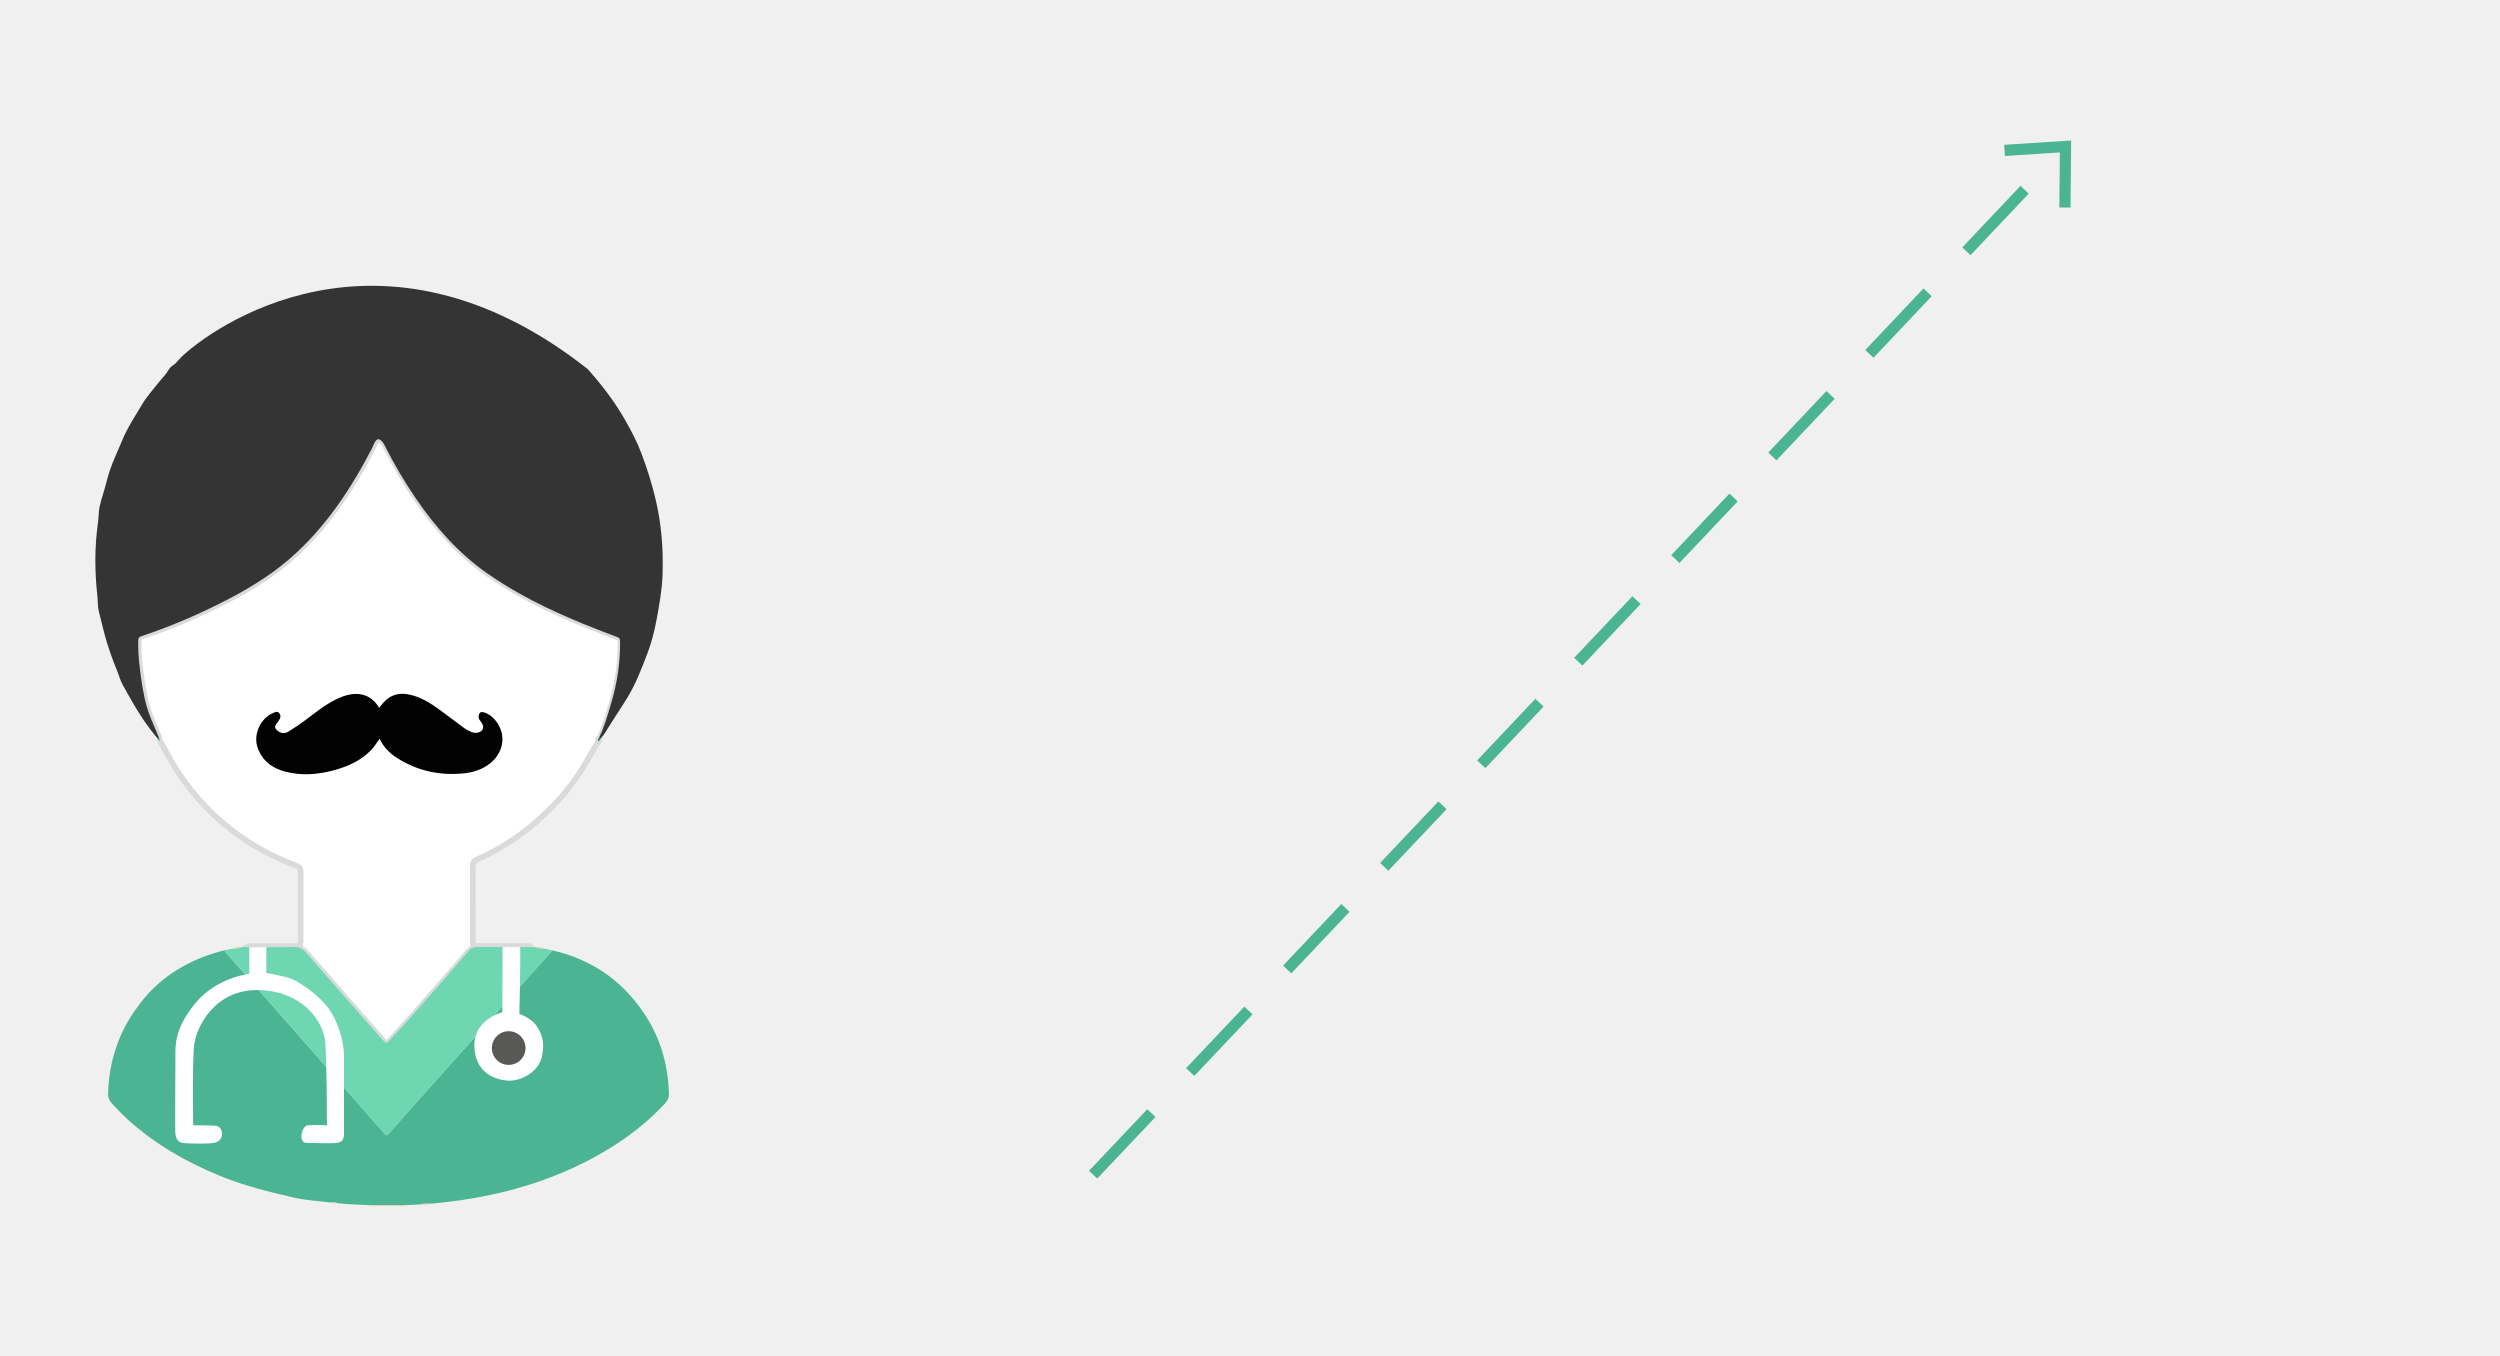
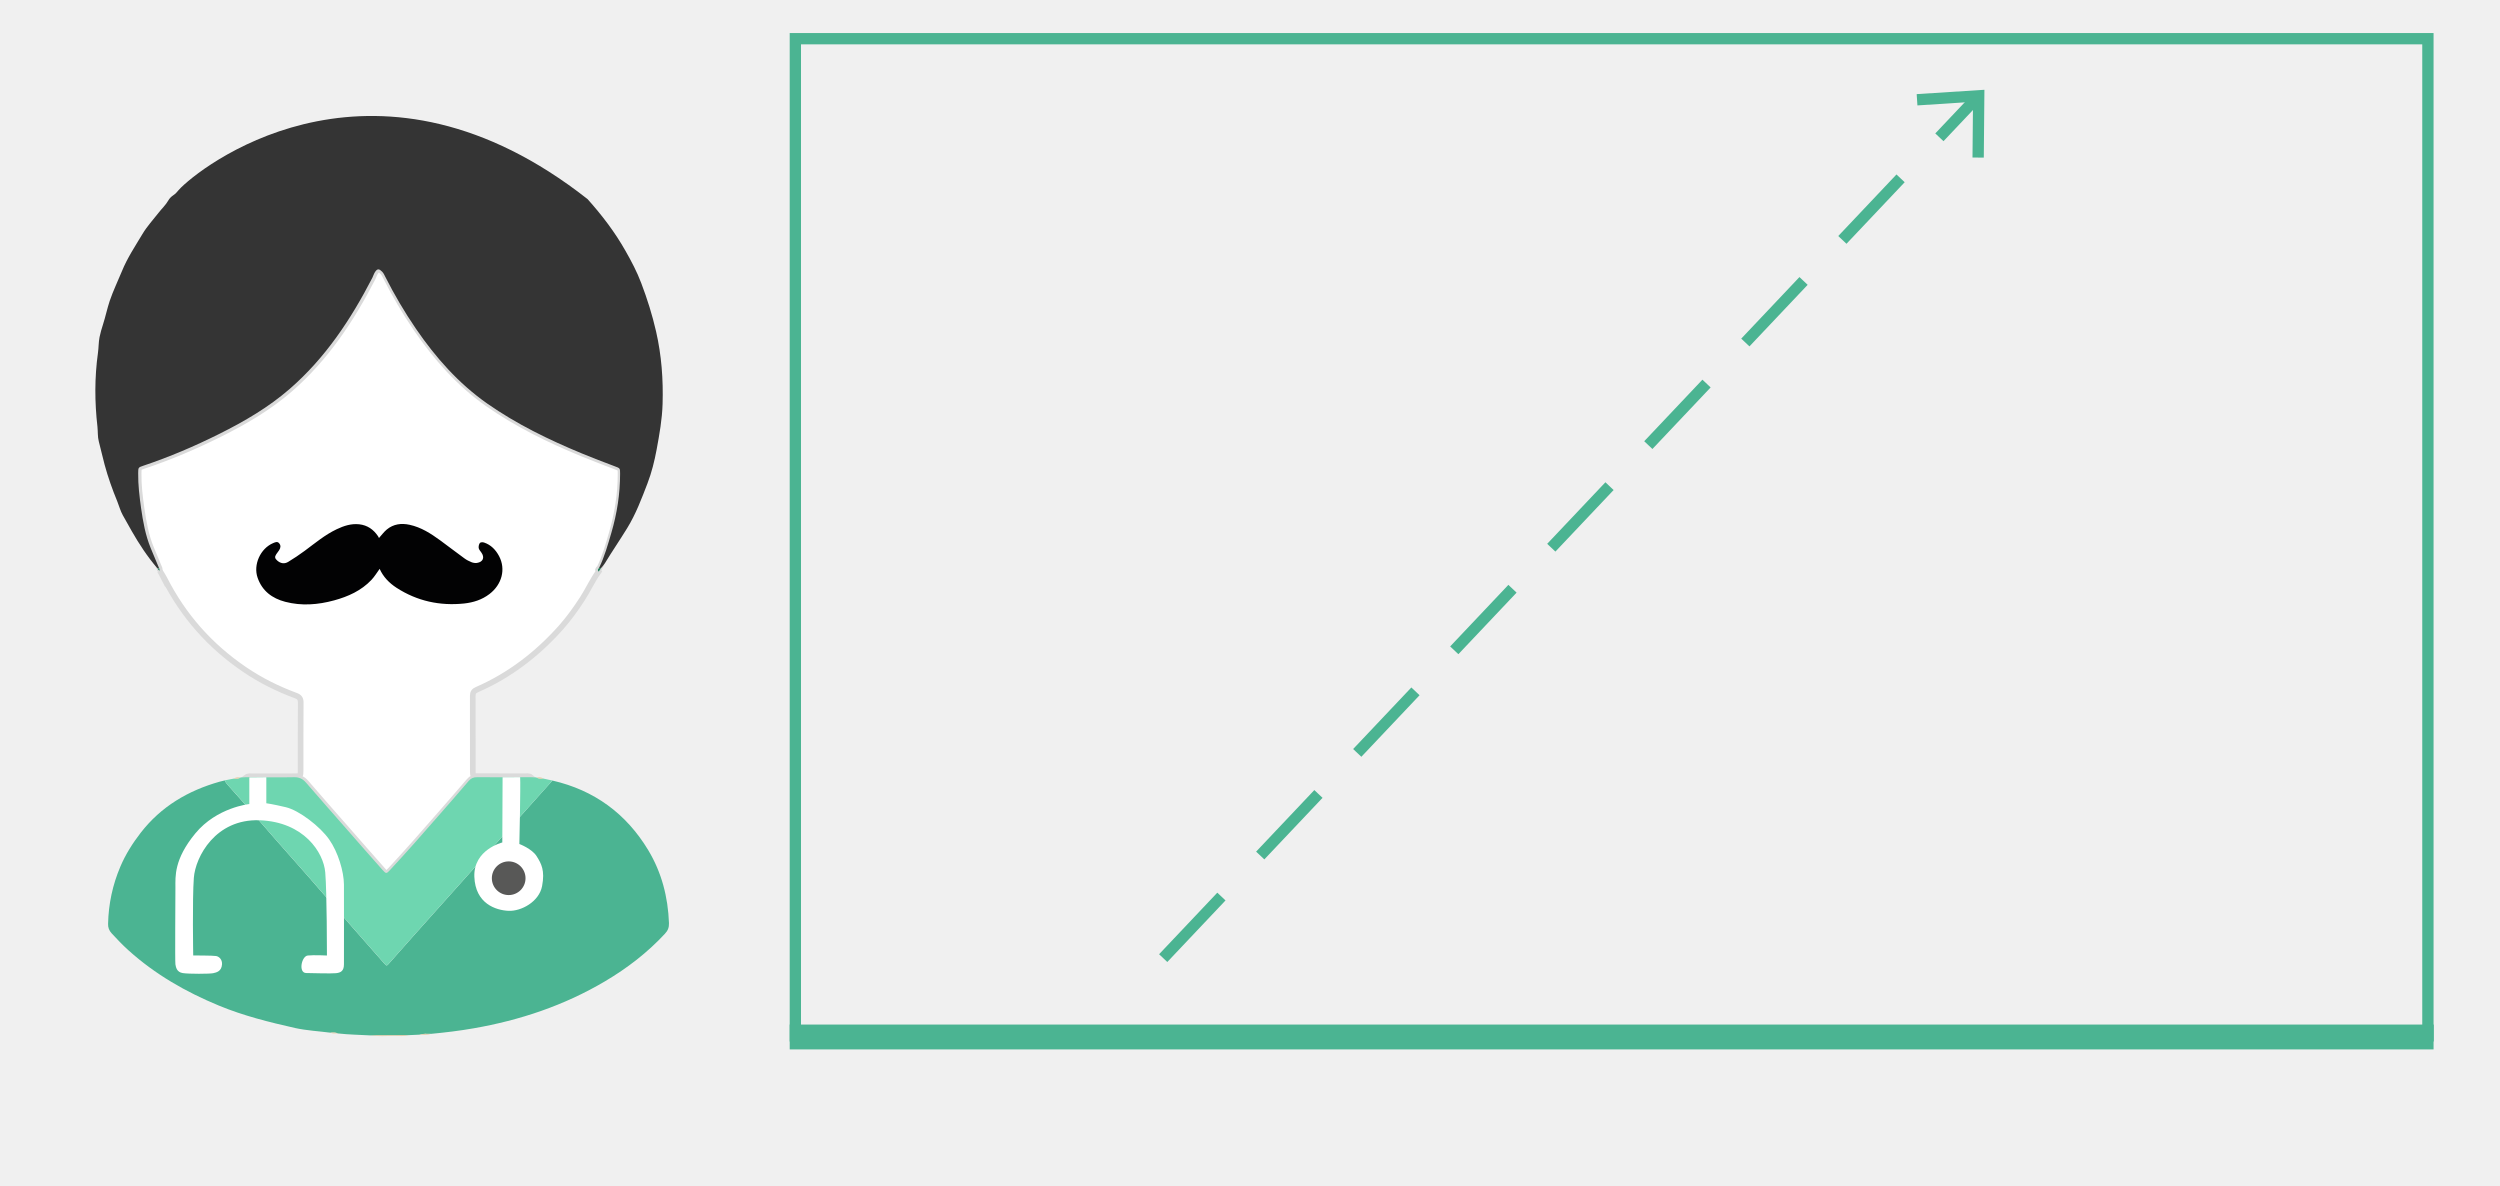
- <svg xmlns="http://www.w3.org/2000/svg" version="1.1" id="Lager_1" x="0px" y="0px" viewBox="0 0 442.51 239.91" style="enable-background:new 0 0 442.51 239.91;" xml:space="preserve">
+ <svg xmlns="http://www.w3.org/2000/svg" version="1.1" id="Lager_1" x="0px" y="0px" viewBox="0 0 442.51 209.85" style="enable-background:new 0 0 442.51 209.85;" xml:space="preserve">
  <style type="text/css">
	.st0{display:none;}
	.st1{display:inline;fill:none;}
	.st2{display:inline;}
	.st3{fill:none;stroke:#4BB492;stroke-width:50;stroke-miterlimit:10;}
	.st4{fill:#4BB492;}
	.st5{display:none;fill:none;stroke:#1E1E1C;stroke-width:2;stroke-miterlimit:10;}
	.st6{fill:#FFFFFF;stroke:#DADADA;stroke-miterlimit:10;}
	.st7{fill:#343434;}
	.st8{fill:#6ED6B0;}
	.st9{fill:#E2CBA6;}
	.st10{fill:#1D7D57;}
	.st11{fill:#020203;}
	.st12{fill-rule:evenodd;clip-rule:evenodd;fill:#FFFFFF;}
	.st13{fill-rule:evenodd;clip-rule:evenodd;fill:#585857;}
	.st14{fill:none;stroke:#4BB492;stroke-width:2;stroke-miterlimit:10;stroke-dasharray:14.997,9.998;}
+ 	.st15{fill:none;stroke:#4BB492;stroke-width:3;stroke-miterlimit:10;}
+ 	.st16{fill:none;stroke:#4BB492;stroke-width:2;stroke-miterlimit:10;}
</style>
  <g class="st0">
-     <line class="st1" x1="218.56" y1="196.46" x2="432.36" y2="54.99" />
+     <line class="st1" x1="218.56" y1="166.4" x2="432.36" y2="24.93" />
    <g class="st2">
-       <line class="st3" x1="218.56" y1="196.46" x2="377" y2="91.62" />
+       <line class="st3" x1="218.56" y1="166.4" x2="377" y2="61.56" />
      <g>
-         <path class="st4" d="M432.36,54.99c-19.65,26.9-41.06,64.78-49.54,95.51l-13.09-54.07l-44.64-33.18     C356.68,67.46,399.92,62.57,432.36,54.99z" />
+         <path class="st4" d="M432.36,24.93c-19.65,26.9-41.06,64.78-49.54,95.51l-13.09-54.07l-44.64-33.18     C356.68,37.4,399.92,32.51,432.36,24.93z" />
      </g>
    </g>
  </g>
-   <polyline class="st5" points="184.8,36.32 184.8,225.91 432.36,225.91 " />
+   <polyline class="st5" points="184.8,6.26 184.8,195.85 432.36,195.85 " />
  <g>
    <g>
-       <path class="st6" d="M105.96,131.24c-1.1,1.52-1.86,3.24-2.88,4.81c-1.15,1.78-2.38,3.49-3.77,5.06c-4.18,4.7-9.07,8.47-14.85,11    c-0.56,0.24-0.78,0.51-0.78,1.11c0.01,4.46,0.01,8.91,0.01,13.37c0,0.82,0.03,0.84,0.88,0.85c2.74,0.02,5.48,0,8.21,0.02    c0.41,0,0.87-0.12,1.24,0.2c-3.17,0.01-6.33,0.02-9.5,0c-0.63-0.01-1.1,0.15-1.51,0.65c-1.75,2.06-3.53,4.07-5.3,6.11    c-2.82,3.23-5.65,6.46-8.57,9.6c-0.71,0.76-0.76,0.77-1.43,0.01c-2.1-2.36-4.18-4.75-6.26-7.12c-2.42-2.76-4.85-5.51-7.25-8.3    c-0.58-0.67-1.19-0.98-2.1-0.95c-2.85,0.06-5.7,0.01-8.55,0c0.38-0.29,0.82-0.19,1.24-0.19c2.46-0.01,4.92,0,7.39-0.01    c1.01,0,1.03-0.02,1.03-1.05c0.01-3.98-0.02-7.97,0.02-11.96c0.01-0.71-0.23-1.03-0.88-1.27c-3.19-1.18-6.23-2.69-9.05-4.61    c-6.1-4.14-10.84-9.48-14.18-16.06c-0.21-0.41-0.47-0.8-0.71-1.21c-0.04-0.08-0.07-0.16-0.11-0.25l0.01,0.02    c-0.02-0.13-0.05-0.26-0.07-0.39c-0.5-1.2-1.01-2.4-1.5-3.6c-0.92-2.26-1.35-4.64-1.69-7.05c-0.29-2.06-0.54-4.1-0.51-6.18    c0.01-1,0.01-1.02,0.92-1.32c4.62-1.54,9.08-3.45,13.44-5.62c4.46-2.22,8.72-4.71,12.48-7.98c6.29-5.48,10.82-12.29,14.6-19.64    c0.18-0.35,0.27-0.74,0.49-1.05c0.41-0.61,0.71-0.57,1.25-0.04c0.26,0.26,0.39,0.58,0.55,0.88c1.61,3.18,3.4,6.25,5.42,9.19    c3.5,5.1,7.53,9.69,12.63,13.26c5.21,3.65,10.88,6.41,16.73,8.82c1.94,0.79,3.89,1.54,5.86,2.29c0.93,0.35,0.93,0.31,0.93,1.32    c0,3.56-0.56,7.05-1.55,10.46c-0.61,2.11-1.2,4.23-2.18,6.22C105.81,130.79,105.76,130.99,105.96,131.24z" />
-       <path class="st7" d="M104.01,65.31c2.53,2.83,4.82,5.82,6.69,9.13c1.06,1.86,2.06,3.75,2.81,5.75c1.06,2.79,1.95,5.62,2.62,8.55    c0.97,4.24,1.28,8.51,1.15,12.83c-0.08,2.72-0.56,5.38-1.05,8.04c-0.38,2.05-0.88,4.07-1.62,6c-1.04,2.71-2.05,5.42-3.6,7.94    c-1.28,2.08-2.66,4.1-3.92,6.17c-0.2,0.33-0.48,0.62-0.72,0.91c-0.11-0.01-0.22-0.02-0.34-0.03c0.97-1.99,1.56-4.11,2.18-6.22    c1-3.41,1.55-6.89,1.55-10.46c0-1,0-0.97-0.93-1.32c-1.96-0.74-3.92-1.49-5.86-2.29c-5.85-2.42-11.52-5.18-16.73-8.82    c-5.1-3.58-9.14-8.16-12.63-13.26c-2.01-2.94-3.81-6.01-5.42-9.19c-0.16-0.31-0.28-0.61-0.55-0.89c-0.53-0.53-0.83-0.58-1.25,0.04    c-0.21,0.31-0.31,0.7-0.49,1.05c-3.79,7.35-8.31,14.17-14.6,19.64c-3.76,3.27-8.03,5.76-12.48,7.98    c-4.36,2.18-8.82,4.08-13.44,5.63c-0.92,0.31-0.91,0.32-0.92,1.32c-0.03,2.08,0.23,4.13,0.51,6.18c0.34,2.4,0.77,4.79,1.69,7.05    c0.49,1.21,1,2.4,1.5,3.6c-0.1-0.01-0.21-0.01-0.32-0.01c-1.74-2.03-3.2-4.25-4.52-6.56c-0.53-0.93-1.04-1.88-1.58-2.81    c-0.43-0.76-0.65-1.64-0.98-2.45c-0.87-2.11-1.64-4.27-2.24-6.49c-0.37-1.38-0.68-2.78-1.04-4.16c-0.21-0.79-0.14-1.7-0.23-2.55    c-0.5-4.37-0.52-8.73,0.09-13.1c0.13-0.92,0.1-1.85,0.28-2.78c0.15-0.75,0.38-1.51,0.6-2.2c0.45-1.39,0.74-2.82,1.2-4.21    c0.62-1.82,1.45-3.52,2.17-5.28c0.95-2.33,2.34-4.41,3.62-6.55c0.8-1.35,1.89-2.52,2.86-3.77c0.57-0.74,1.27-1.37,1.73-2.19    c0.2-0.36,0.54-0.69,0.89-0.92c0.56-0.36,0.59-0.59,1.36-1.36C37.17,58.25,67.12,36.3,104.01,65.31z" />
-       <path class="st4" d="M97.78,168.22c7.4,1.7,13.05,5.84,16.96,12.32c2.38,3.96,3.5,8.3,3.67,12.91c0.03,0.76-0.19,1.33-0.71,1.88    c-3.11,3.36-6.7,6.11-10.62,8.43c-7.22,4.27-15.03,6.89-23.27,8.32c-2.5,0.44-5.03,0.74-7.55,0.98c-0.68-0.02-1.37-0.05-2.03,0.14    c-0.65,0.03-1.31,0.06-1.97,0.09c-2.24,0.01-4.49,0.02-6.73,0.04c-1.91-0.11-3.83-0.13-5.73-0.35c-0.42-0.19-0.87-0.16-1.32-0.13    c-2.09-0.27-4.22-0.38-6.26-0.83c-4.57-1.03-9.11-2.16-13.46-3.96c-5.86-2.42-11.3-5.53-16.03-9.8c-1.04-0.94-2.02-1.96-2.97-3    c-0.45-0.49-0.65-1.01-0.63-1.68c0.08-3.52,0.8-6.9,2.18-10.14c0.92-2.16,2.16-4.12,3.59-5.97c3.61-4.66,8.39-7.47,13.98-9.05    c0.3-0.08,0.6-0.15,0.9-0.22c0.19,0.44,0.5,0.78,0.83,1.13c0.76,0.83,1.51,1.68,2.26,2.54c2,2.29,3.99,4.6,6,6.89    c1.91,2.18,3.83,4.33,5.74,6.5c2.44,2.79,4.86,5.61,7.3,8.4c2,2.29,4.03,4.58,6.03,6.86c0.49,0.56,0.5,0.56,0.95,0.04    c1.48-1.67,2.95-3.34,4.43-5c2.63-2.94,5.26-5.88,7.89-8.82c3.31-3.7,6.62-7.4,9.92-11.09C93.35,173.17,95.57,170.7,97.78,168.22z    " />
-       <path class="st8" d="M97.78,168.22c-2.21,2.48-4.43,4.95-6.65,7.42c-3.31,3.7-6.62,7.4-9.92,11.09c-2.63,2.94-5.26,5.88-7.89,8.82    c-1.49,1.66-2.96,3.33-4.43,5c-0.46,0.52-0.47,0.52-0.95-0.04c-2.01-2.29-4.03-4.57-6.03-6.86c-2.44-2.8-4.85-5.61-7.3-8.4    c-1.91-2.18-3.83-4.33-5.74-6.5c-2.01-2.29-4-4.6-6-6.89c-0.74-0.86-1.5-1.7-2.27-2.54c-0.32-0.35-0.63-0.69-0.83-1.13    c0.55-0.1,1.1-0.22,1.64-0.32c0.41,0.07,0.81,0.02,1.18-0.19c0.31-0.01,0.61-0.04,0.92-0.05c2.85,0.01,5.7,0.06,8.55,0    c0.92-0.01,1.52,0.29,2.1,0.95c2.4,2.78,4.83,5.54,7.25,8.3c2.08,2.38,4.16,4.76,6.26,7.12c0.68,0.76,0.72,0.76,1.43-0.01    c2.93-3.14,5.75-6.37,8.57-9.6c1.77-2.03,3.56-4.05,5.3-6.11c0.43-0.5,0.89-0.66,1.51-0.65c3.17,0.02,6.33,0,9.5,0    c0.32,0.01,0.62,0.03,0.94,0.04c0.37,0.21,0.76,0.25,1.18,0.18C96.69,167.99,97.23,168.11,97.78,168.22z" />
-       <path class="st9" d="M65.54,213.32c2.24-0.02,4.49-0.02,6.73-0.04c-0.79,0.27-1.62,0.13-2.42,0.13    C68.41,213.43,66.97,213.55,65.54,213.32z" />
-       <path class="st9" d="M74.23,213.2c0.67-0.19,1.35-0.16,2.03-0.14C75.6,213.31,74.91,213.2,74.23,213.2z" />
-       <path class="st9" d="M58.49,212.84c0.45-0.03,0.89-0.06,1.32,0.13C59.37,212.97,58.91,213.07,58.49,212.84z" />
-       <path class="st10" d="M106.05,130.6c0.11,0.01,0.22,0.01,0.34,0.03c-0.14,0.2-0.28,0.4-0.43,0.61    C105.76,130.99,105.81,130.79,106.05,130.6z" />
-       <path class="st9" d="M42.6,167.69c-0.37,0.21-0.76,0.25-1.18,0.19C41.79,167.57,42.2,167.65,42.6,167.69z" />
-       <path class="st9" d="M96.14,167.87c-0.41,0.06-0.81,0.03-1.18-0.18C95.37,167.65,95.78,167.57,96.14,167.87z" />
-       <path class="st10" d="M27.87,130.65c0.1,0.01,0.21,0.01,0.32,0.01c0.03,0.13,0.05,0.26,0.08,0.39    C28.05,131.01,27.96,130.84,27.87,130.65z" />
-       <path class="st10" d="M28.26,131.04c0.04,0.08,0.07,0.16,0.11,0.25C28.35,131.2,28.3,131.12,28.26,131.04z" />
+       <path class="st6" d="M105.96,101.18c-1.1,1.52-1.86,3.24-2.88,4.81c-1.15,1.78-2.38,3.49-3.77,5.06c-4.18,4.7-9.07,8.47-14.85,11    c-0.56,0.24-0.78,0.51-0.78,1.11c0.01,4.46,0.01,8.91,0.01,13.37c0,0.82,0.03,0.84,0.88,0.85c2.74,0.02,5.48,0,8.21,0.02    c0.41,0,0.87-0.12,1.24,0.2c-3.17,0.01-6.33,0.02-9.5,0c-0.63-0.01-1.1,0.15-1.51,0.65c-1.75,2.06-3.53,4.07-5.3,6.11    c-2.82,3.23-5.65,6.46-8.57,9.6c-0.71,0.76-0.76,0.77-1.43,0.01c-2.1-2.36-4.18-4.75-6.26-7.12c-2.42-2.76-4.85-5.51-7.25-8.3    c-0.58-0.67-1.19-0.98-2.1-0.95c-2.85,0.06-5.7,0.01-8.55,0c0.38-0.29,0.82-0.19,1.24-0.19c2.46-0.01,4.92,0,7.39-0.01    c1.01,0,1.03-0.02,1.03-1.05c0.01-3.98-0.02-7.97,0.02-11.96c0.01-0.71-0.23-1.03-0.88-1.27c-3.19-1.18-6.23-2.69-9.05-4.61    c-6.1-4.14-10.84-9.48-14.18-16.06c-0.21-0.41-0.47-0.8-0.71-1.21c-0.04-0.08-0.07-0.16-0.11-0.25l0.01,0.02    c-0.02-0.13-0.05-0.26-0.07-0.39c-0.5-1.2-1.01-2.4-1.5-3.6c-0.92-2.26-1.35-4.64-1.69-7.05c-0.29-2.06-0.54-4.1-0.51-6.18    c0.01-1,0.01-1.02,0.92-1.32c4.62-1.54,9.08-3.45,13.44-5.62c4.46-2.22,8.72-4.71,12.48-7.98c6.29-5.48,10.82-12.29,14.6-19.64    c0.18-0.35,0.27-0.74,0.49-1.05c0.41-0.61,0.71-0.57,1.25-0.04c0.26,0.26,0.39,0.58,0.55,0.88c1.61,3.18,3.4,6.25,5.42,9.19    c3.5,5.1,7.53,9.69,12.63,13.26c5.21,3.65,10.88,6.41,16.73,8.82c1.94,0.79,3.89,1.54,5.86,2.29c0.93,0.35,0.93,0.31,0.93,1.32    c0,3.56-0.56,7.05-1.55,10.46c-0.61,2.11-1.2,4.23-2.18,6.22C105.81,100.73,105.76,100.93,105.96,101.18z" />
+       <path class="st7" d="M104.01,35.25c2.53,2.83,4.82,5.82,6.69,9.13c1.06,1.86,2.06,3.75,2.81,5.75c1.06,2.79,1.95,5.62,2.62,8.55    c0.97,4.24,1.28,8.51,1.15,12.83c-0.08,2.72-0.56,5.38-1.05,8.04c-0.38,2.05-0.88,4.07-1.62,6c-1.04,2.71-2.05,5.42-3.6,7.94    c-1.28,2.08-2.66,4.1-3.92,6.17c-0.2,0.33-0.48,0.62-0.72,0.91c-0.11-0.01-0.22-0.02-0.34-0.03c0.97-1.99,1.56-4.11,2.18-6.22    c1-3.41,1.55-6.89,1.55-10.46c0-1,0-0.97-0.93-1.32c-1.96-0.74-3.92-1.49-5.86-2.29c-5.85-2.42-11.52-5.18-16.73-8.82    c-5.1-3.58-9.14-8.16-12.63-13.26c-2.01-2.94-3.81-6.01-5.42-9.19c-0.16-0.31-0.28-0.61-0.55-0.89c-0.53-0.53-0.83-0.58-1.25,0.04    c-0.21,0.31-0.31,0.7-0.49,1.05c-3.79,7.35-8.31,14.17-14.6,19.64c-3.76,3.27-8.03,5.76-12.48,7.98    c-4.36,2.18-8.82,4.08-13.44,5.63c-0.92,0.31-0.91,0.32-0.92,1.32c-0.03,2.08,0.23,4.13,0.51,6.18c0.34,2.4,0.77,4.79,1.69,7.05    c0.49,1.21,1,2.4,1.5,3.6c-0.1-0.01-0.21-0.01-0.32-0.01c-1.74-2.03-3.2-4.25-4.52-6.56c-0.53-0.93-1.04-1.88-1.58-2.81    c-0.43-0.76-0.65-1.64-0.98-2.45c-0.87-2.11-1.64-4.27-2.24-6.49c-0.37-1.38-0.68-2.78-1.04-4.16c-0.21-0.79-0.14-1.7-0.23-2.55    c-0.5-4.37-0.52-8.73,0.09-13.1c0.13-0.92,0.1-1.85,0.28-2.78c0.15-0.75,0.38-1.51,0.6-2.2c0.45-1.39,0.74-2.82,1.2-4.21    c0.62-1.82,1.45-3.52,2.17-5.28c0.95-2.33,2.34-4.41,3.62-6.55c0.8-1.35,1.89-2.52,2.86-3.77c0.57-0.74,1.27-1.37,1.73-2.19    c0.2-0.36,0.54-0.69,0.89-0.92c0.56-0.36,0.59-0.59,1.36-1.36C37.17,28.19,67.12,6.24,104.01,35.25z" />
+       <path class="st4" d="M97.78,138.16c7.4,1.7,13.05,5.84,16.96,12.32c2.38,3.96,3.5,8.3,3.67,12.91c0.03,0.76-0.19,1.33-0.71,1.88    c-3.11,3.36-6.7,6.11-10.62,8.43c-7.22,4.27-15.03,6.89-23.27,8.32c-2.5,0.44-5.03,0.74-7.55,0.98c-0.68-0.02-1.37-0.05-2.03,0.14    c-0.65,0.03-1.31,0.06-1.97,0.09c-2.24,0.01-4.49,0.02-6.73,0.04c-1.91-0.11-3.83-0.13-5.73-0.35c-0.42-0.19-0.87-0.16-1.32-0.13    c-2.09-0.27-4.22-0.38-6.26-0.83c-4.57-1.03-9.11-2.16-13.46-3.96c-5.86-2.42-11.3-5.53-16.03-9.8c-1.04-0.94-2.02-1.96-2.97-3    c-0.45-0.49-0.65-1.01-0.63-1.68c0.08-3.52,0.8-6.9,2.18-10.14c0.92-2.16,2.16-4.12,3.59-5.97c3.61-4.66,8.39-7.47,13.98-9.05    c0.3-0.08,0.6-0.15,0.9-0.22c0.19,0.44,0.5,0.78,0.83,1.13c0.76,0.83,1.51,1.68,2.26,2.54c2,2.29,3.99,4.6,6,6.89    c1.91,2.18,3.83,4.33,5.74,6.5c2.44,2.79,4.86,5.61,7.3,8.4c2,2.29,4.03,4.58,6.03,6.86c0.49,0.56,0.5,0.56,0.95,0.04    c1.48-1.67,2.95-3.34,4.43-5c2.63-2.94,5.26-5.88,7.89-8.82c3.31-3.7,6.62-7.4,9.92-11.09C93.35,143.11,95.57,140.64,97.78,138.16    z" />
+       <path class="st8" d="M97.78,138.16c-2.21,2.48-4.43,4.95-6.65,7.42c-3.31,3.7-6.62,7.4-9.92,11.09c-2.63,2.94-5.26,5.88-7.89,8.82    c-1.49,1.66-2.96,3.33-4.43,5c-0.46,0.52-0.47,0.52-0.95-0.04c-2.01-2.29-4.03-4.57-6.03-6.86c-2.44-2.8-4.85-5.61-7.3-8.4    c-1.91-2.18-3.83-4.33-5.74-6.5c-2.01-2.29-4-4.6-6-6.89c-0.74-0.86-1.5-1.7-2.27-2.54c-0.32-0.35-0.63-0.69-0.83-1.13    c0.55-0.1,1.1-0.22,1.64-0.32c0.41,0.07,0.81,0.02,1.18-0.19c0.31-0.01,0.61-0.04,0.92-0.05c2.85,0.01,5.7,0.06,8.55,0    c0.92-0.01,1.52,0.29,2.1,0.95c2.4,2.78,4.83,5.54,7.25,8.3c2.08,2.38,4.16,4.76,6.26,7.12c0.68,0.76,0.72,0.76,1.43-0.01    c2.93-3.14,5.75-6.37,8.57-9.6c1.77-2.03,3.56-4.05,5.3-6.11c0.43-0.5,0.89-0.66,1.51-0.65c3.17,0.02,6.33,0,9.5,0    c0.32,0.01,0.62,0.03,0.94,0.04c0.37,0.21,0.76,0.25,1.18,0.18C96.69,137.93,97.23,138.05,97.78,138.16z" />
+       <path class="st9" d="M65.54,183.26c2.24-0.02,4.49-0.02,6.73-0.04c-0.79,0.27-1.62,0.13-2.42,0.13    C68.41,183.37,66.97,183.49,65.54,183.26z" />
+       <path class="st9" d="M74.23,183.14c0.67-0.19,1.35-0.16,2.03-0.14C75.6,183.25,74.91,183.14,74.23,183.14z" />
+       <path class="st9" d="M58.49,182.78c0.45-0.03,0.89-0.06,1.32,0.13C59.37,182.91,58.91,183.01,58.49,182.78z" />
+       <path class="st10" d="M106.05,100.54c0.11,0.01,0.22,0.01,0.34,0.03c-0.14,0.2-0.28,0.4-0.43,0.61    C105.76,100.93,105.81,100.73,106.05,100.54z" />
+       <path class="st9" d="M42.6,137.63c-0.37,0.21-0.76,0.25-1.18,0.19C41.79,137.51,42.2,137.59,42.6,137.63z" />
+       <path class="st9" d="M96.14,137.81c-0.41,0.06-0.81,0.03-1.18-0.18C95.37,137.59,95.78,137.51,96.14,137.81z" />
+       <path class="st10" d="M27.87,100.59c0.1,0.01,0.21,0.01,0.32,0.01c0.03,0.13,0.05,0.26,0.08,0.39    C28.05,100.95,27.96,100.78,27.87,100.59z" />
+       <path class="st10" d="M28.26,100.98c0.04,0.08,0.07,0.16,0.11,0.25C28.35,101.14,28.3,101.06,28.26,100.98z" />
      <g>
-         <path class="st11" d="M67.08,125.29c0.47-0.52,0.87-1.08,1.39-1.51c1.18-0.97,2.57-1.15,4.03-0.83c2.04,0.44,3.75,1.54,5.41,2.75     c1.44,1.05,2.85,2.15,4.29,3.19c0.39,0.29,0.83,0.51,1.28,0.69c0.29,0.11,0.65,0.17,0.95,0.12c1.09-0.17,1.4-0.98,0.76-1.86     c-0.18-0.25-0.41-0.5-0.46-0.78c-0.04-0.28,0.04-0.66,0.21-0.89c0.1-0.14,0.52-0.16,0.74-0.08c1.23,0.41,2.07,1.3,2.66,2.41     c1.22,2.31,0.5,5.03-1.71,6.71c-1.32,1.01-2.84,1.49-4.46,1.67c-4.31,0.45-8.33-0.42-11.98-2.78c-1.31-0.85-2.36-1.94-2.99-3.35     c-0.48,0.65-0.9,1.37-1.46,1.96c-1.8,1.9-4.11,2.94-6.6,3.62c-2.87,0.78-5.75,1.01-8.66,0.25c-2.32-0.61-4.07-1.92-4.88-4.25     c-0.81-2.3,0.48-5.18,2.75-6.14c0.35-0.14,0.74-0.35,1.05,0.02c0.35,0.39,0.28,0.83,0,1.25c-0.16,0.24-0.35,0.46-0.5,0.7     c-0.31,0.47-0.26,0.74,0.17,1.12c0.6,0.53,1.28,0.64,1.95,0.23c1-0.61,1.97-1.25,2.91-1.95c1.84-1.36,3.59-2.84,5.68-3.83     c1.25-0.59,2.54-1.02,3.96-0.87c1.47,0.16,2.54,0.92,3.35,2.12C66.96,125.08,67.03,125.2,67.08,125.29z" />
+         <path class="st11" d="M67.08,95.23c0.47-0.52,0.87-1.08,1.39-1.51c1.18-0.97,2.57-1.15,4.03-0.83c2.04,0.44,3.75,1.54,5.41,2.75     c1.44,1.05,2.85,2.15,4.29,3.19c0.39,0.29,0.83,0.51,1.28,0.69c0.29,0.11,0.65,0.17,0.95,0.12c1.09-0.17,1.4-0.98,0.76-1.86     c-0.18-0.25-0.41-0.5-0.46-0.78c-0.04-0.28,0.04-0.66,0.21-0.89c0.1-0.14,0.52-0.16,0.74-0.08c1.23,0.41,2.07,1.3,2.66,2.41     c1.22,2.31,0.5,5.03-1.71,6.71c-1.32,1.01-2.84,1.49-4.46,1.67c-4.31,0.45-8.33-0.42-11.98-2.78c-1.31-0.85-2.36-1.94-2.99-3.35     c-0.48,0.65-0.9,1.37-1.46,1.96c-1.8,1.9-4.11,2.94-6.6,3.62c-2.87,0.78-5.75,1.01-8.66,0.25c-2.32-0.61-4.07-1.92-4.88-4.25     c-0.81-2.3,0.48-5.18,2.75-6.14c0.35-0.14,0.74-0.35,1.05,0.02c0.35,0.39,0.28,0.83,0,1.25c-0.16,0.24-0.35,0.46-0.5,0.7     c-0.31,0.47-0.26,0.74,0.17,1.12c0.6,0.53,1.28,0.64,1.95,0.23c1-0.61,1.97-1.25,2.91-1.95c1.84-1.36,3.59-2.84,5.68-3.83     c1.25-0.59,2.54-1.02,3.96-0.87c1.47,0.16,2.54,0.92,3.35,2.12C66.96,95.02,67.03,95.14,67.08,95.23z" />
      </g>
    </g>
-     <path class="st12" d="M92.07,167.63c0.09,1.62-0.14,11.82-0.14,11.82s2.24,0.84,3.06,2.17c0.83,1.32,1.49,2.51,0.96,5.29   c-0.53,2.78-3.71,4.47-5.94,4.37c-2.23-0.1-5.88-1.25-6.05-6.05c-0.16-4.79,4.95-6.05,4.95-6.05l0.05-11.54L92.07,167.63z" />
+     <path class="st12" d="M92.07,137.57c0.09,1.62-0.14,11.82-0.14,11.82s2.24,0.84,3.06,2.17c0.83,1.32,1.49,2.51,0.96,5.29   s-3.71,4.47-5.94,4.37s-5.88-1.25-6.05-6.05c-0.16-4.79,4.95-6.05,4.95-6.05l0.05-11.54L92.07,137.57z" />
    <g>
-       <path class="st12" d="M44.13,167.67v4.71c0,0-5.75,0.58-9.55,5.19c-3.8,4.6-3.53,7.64-3.53,9.59s-0.09,13.1,0,13.6    c0.09,0.51,0.23,1.37,1.3,1.54c1.07,0.17,4.76,0.15,5.38,0.02c0.62-0.13,1.49-0.35,1.57-1.57c0.05-0.87-0.53-1.38-1.05-1.47    c-0.53-0.1-4.05-0.1-4.05-0.1s-0.17-10,0.11-13.73s3.83-10.49,11.66-10.2c7.83,0.29,11.3,5.7,11.6,9.22    c0.3,3.52,0.3,14.72,0.3,14.72s-2.3-0.12-3.4,0c-1.1,0.12-1.7,3.07-0.28,3.1c1.42,0.03,4.35,0.11,5.25,0.03s1.44-0.41,1.44-1.57    c0-1.15,0.02-11.82,0-14.13c-0.02-2.3-1.03-5.71-2.62-7.98c-1.59-2.27-5.3-5.14-7.66-5.7s-3.46-0.7-3.46-0.7v-4.6L44.13,167.67z" />
-       <circle class="st13" cx="90.04" cy="185.51" r="2.98" />
+       <path class="st12" d="M44.13,137.61v4.71c0,0-5.75,0.58-9.55,5.19c-3.8,4.6-3.53,7.64-3.53,9.59s-0.09,13.1,0,13.6    c0.09,0.51,0.23,1.37,1.3,1.54c1.07,0.17,4.76,0.15,5.38,0.02c0.62-0.13,1.49-0.35,1.57-1.57c0.05-0.87-0.53-1.38-1.05-1.47    c-0.53-0.1-4.05-0.1-4.05-0.1s-0.17-10,0.11-13.73s3.83-10.49,11.66-10.2c7.83,0.29,11.3,5.7,11.6,9.22    c0.3,3.52,0.3,14.72,0.3,14.72s-2.3-0.12-3.4,0c-1.1,0.12-1.7,3.07-0.28,3.1c1.42,0.03,4.35,0.11,5.25,0.03s1.44-0.41,1.44-1.57    c0-1.15,0.02-11.82,0-14.13c-0.02-2.3-1.03-5.71-2.62-7.98c-1.59-2.27-5.3-5.14-7.66-5.7s-3.46-0.7-3.46-0.7v-4.6L44.13,137.61z" />
+       <circle class="st13" cx="90.04" cy="155.45" r="2.98" />
    </g>
  </g>
  <g class="st0">
    <g class="st2">
-       <path class="st14" d="M212.91,202.1c0,0,37.12-8.8,47.15-14.49c10.03-5.68,17.05-24.07,23.41-37.11s19.73-27.98,32.77-30.54    s20.4-2.23,36.11-10.92c15.72-8.69,17.52-19.39,24.64-26.75s15.48-14.38,28.86-18.39c6.62-1.98,13.17-4.18,18.11-5.9" />
+       <path class="st14" d="M212.91,172.04c0,0,37.12-8.8,47.15-14.49c10.03-5.68,17.05-24.07,23.41-37.11s19.73-27.98,32.77-30.54    s20.4-2.23,36.11-10.92c15.72-8.69,17.52-19.39,24.64-26.75s15.48-14.38,28.86-18.39c6.62-1.98,13.17-4.18,18.11-5.9" />
      <g>
-         <path class="st4" d="M419.1,48.89c3.74,3.17,8.5,5.02,13.26,6.1c-3.11,3.77-5.51,8.24-6.63,13l-2.36,0.82     c1.16-4.65,2.99-8.97,5.81-12.72c-4.55-1.24-8.8-3.49-12.48-6.37L419.1,48.89z" />
-         <path class="st4" d="M413.42,50.86c3.74,3.17,8.5,5.02,13.26,6.1c-3.11,3.77-5.5,8.24-6.62,13l-2.36,0.82     c1.16-4.65,3-8.97,5.81-12.72c-4.55-1.24-8.8-3.49-12.48-6.37L413.42,50.86z" />
+         <path class="st4" d="M419.1,18.83c3.74,3.17,8.5,5.02,13.26,6.1c-3.11,3.77-5.51,8.24-6.63,13l-2.36,0.82     c1.16-4.65,2.99-8.97,5.81-12.72c-4.55-1.24-8.8-3.49-12.48-6.37L419.1,18.83z" />
+         <path class="st4" d="M413.42,20.8c3.74,3.17,8.5,5.02,13.26,6.1c-3.11,3.77-5.5,8.24-6.62,13l-2.36,0.82     c1.16-4.65,3-8.97,5.81-12.72c-4.55-1.24-8.8-3.49-12.48-6.37L413.42,20.8z" />
      </g>
    </g>
  </g>
  <g>
    <g>
-       <line class="st14" x1="193.49" y1="207.92" x2="365.13" y2="26.43" />
+       <line class="st14" x1="205.89" y1="169.59" x2="349.75" y2="17.46" />
      <g>
-         <polygon class="st4" points="366.49,36.74 364.51,36.73 364.6,26.98 354.88,27.61 354.75,25.63 366.6,24.87    " />
+         <polygon class="st4" points="351.14,27.9 349.14,27.88 349.23,18.02 339.39,18.66 339.26,16.66 351.25,15.89    " />
      </g>
    </g>
  </g>
+   <line class="st15" x1="139.78" y1="182.85" x2="430.78" y2="182.85" />
+   <rect x="140.78" y="6.85" class="st16" width="288.97" height="177.9" />
</svg>
